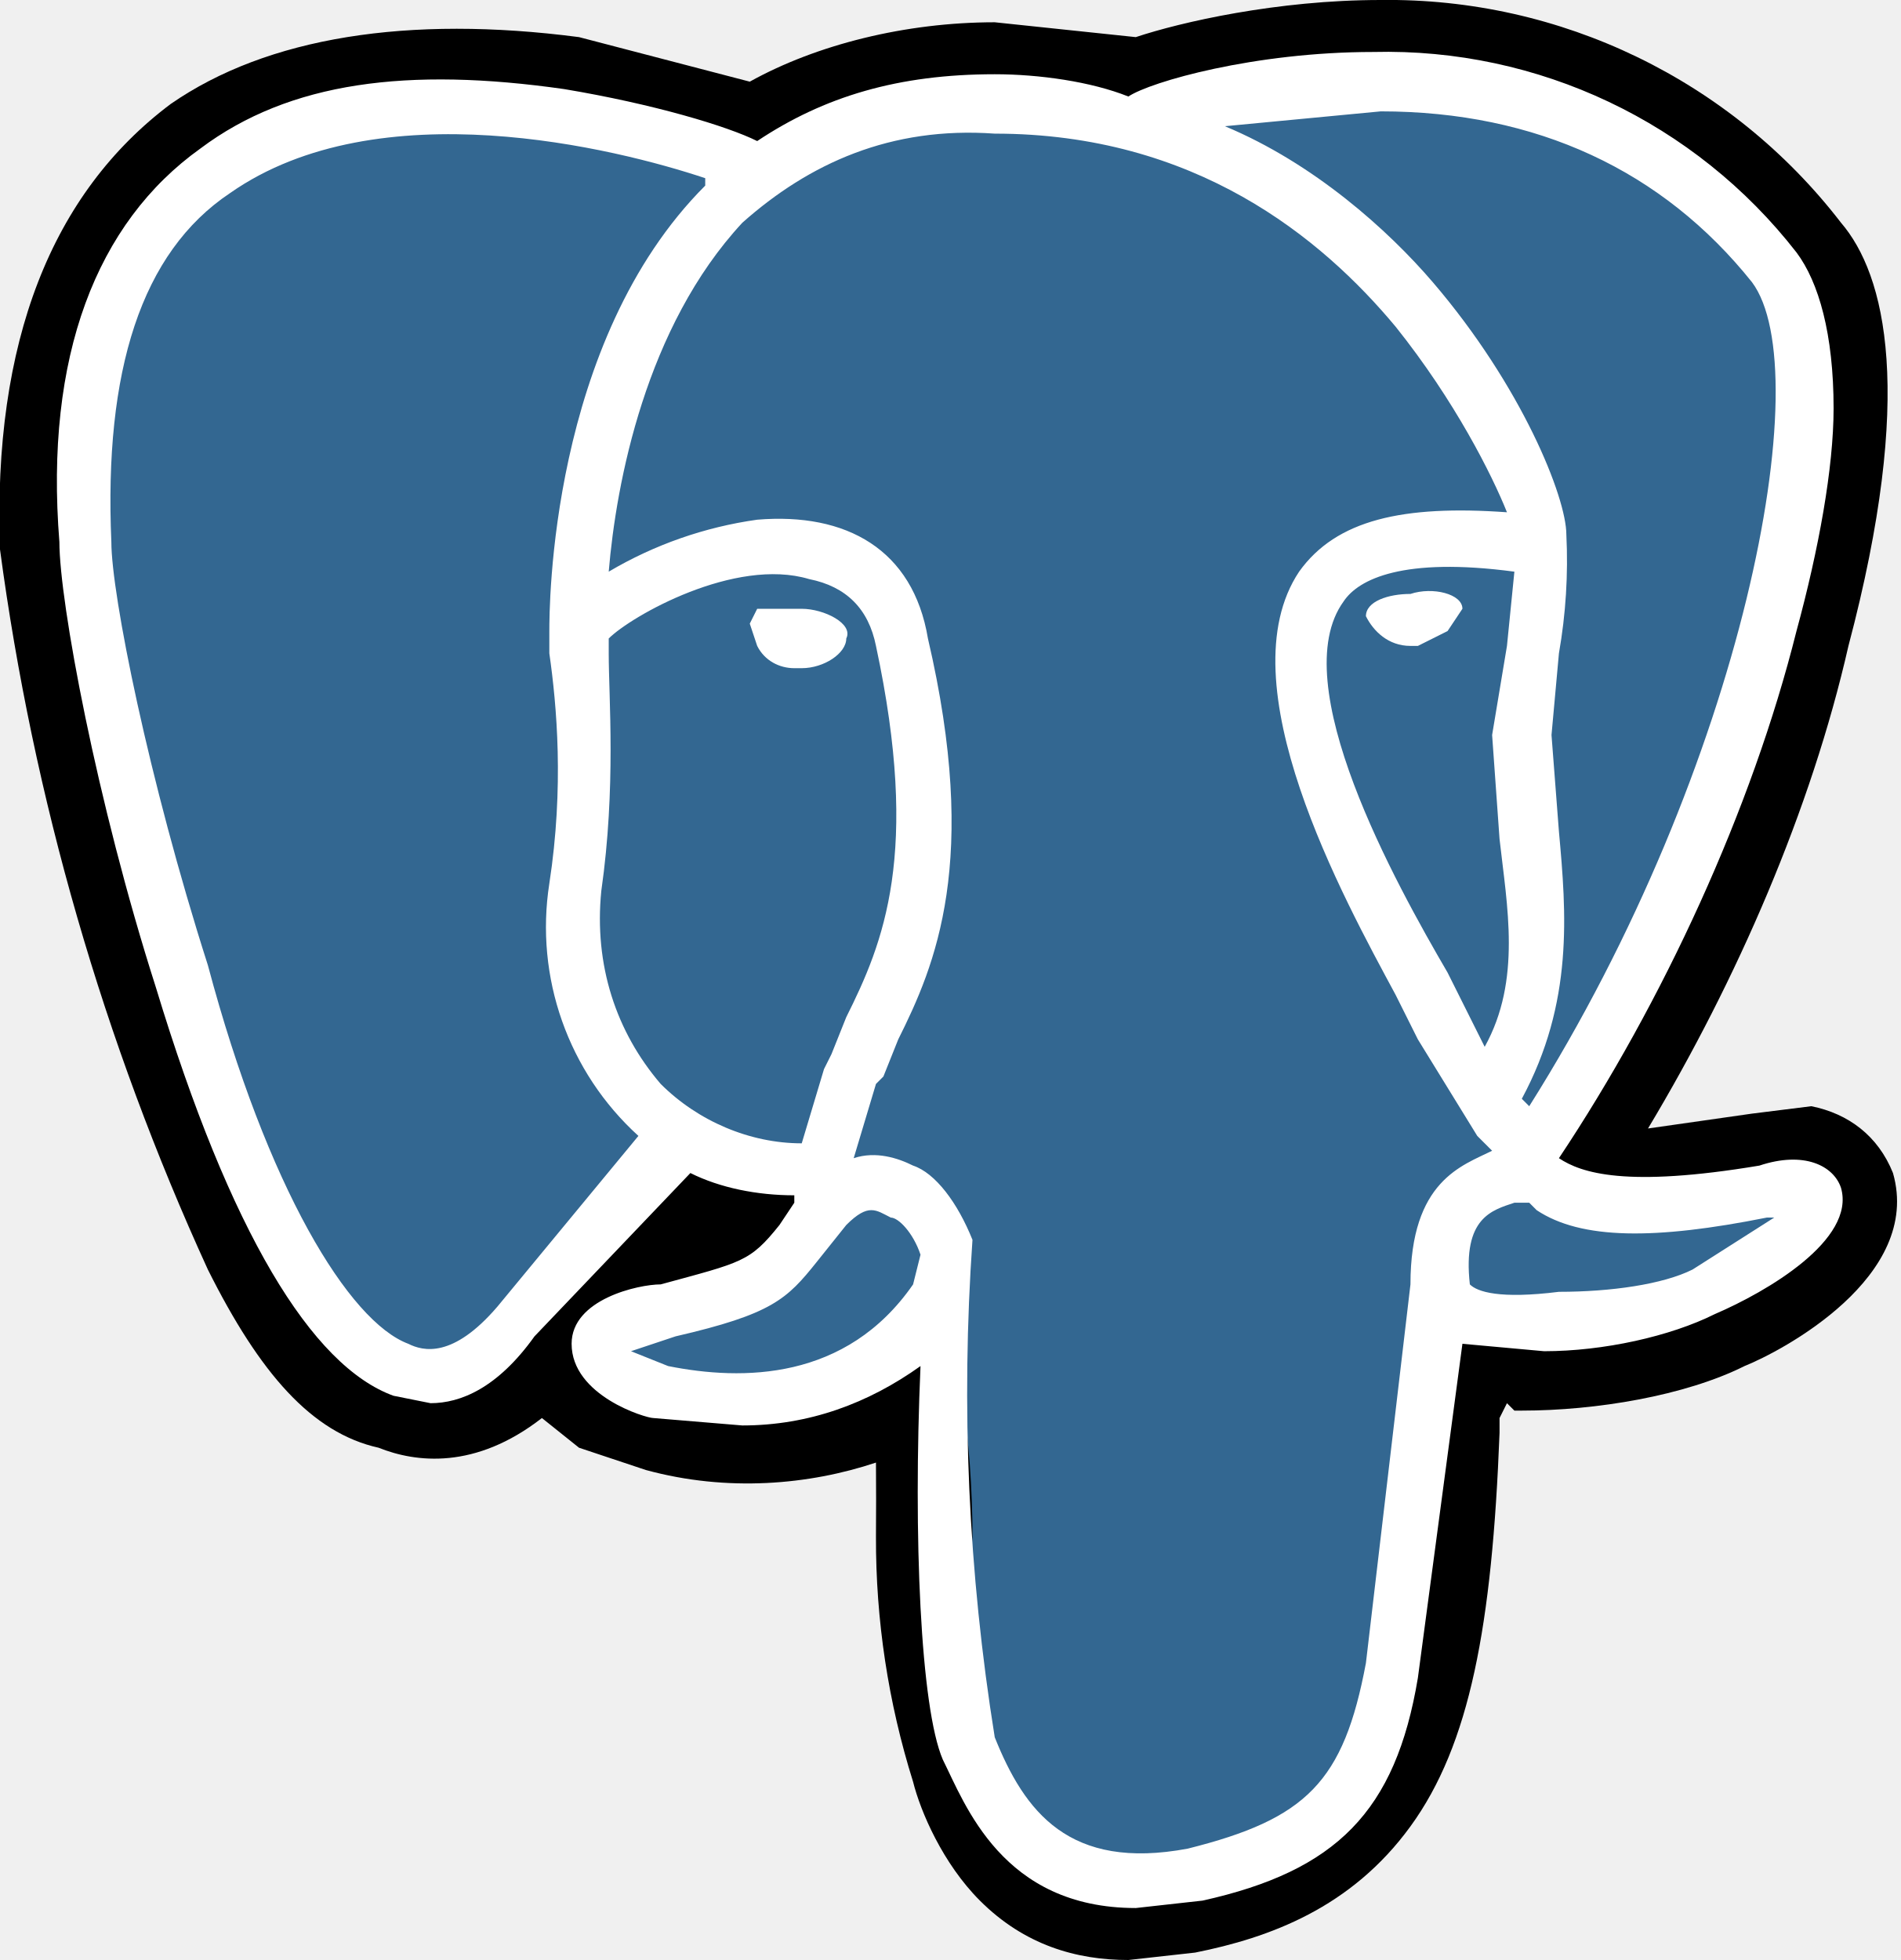
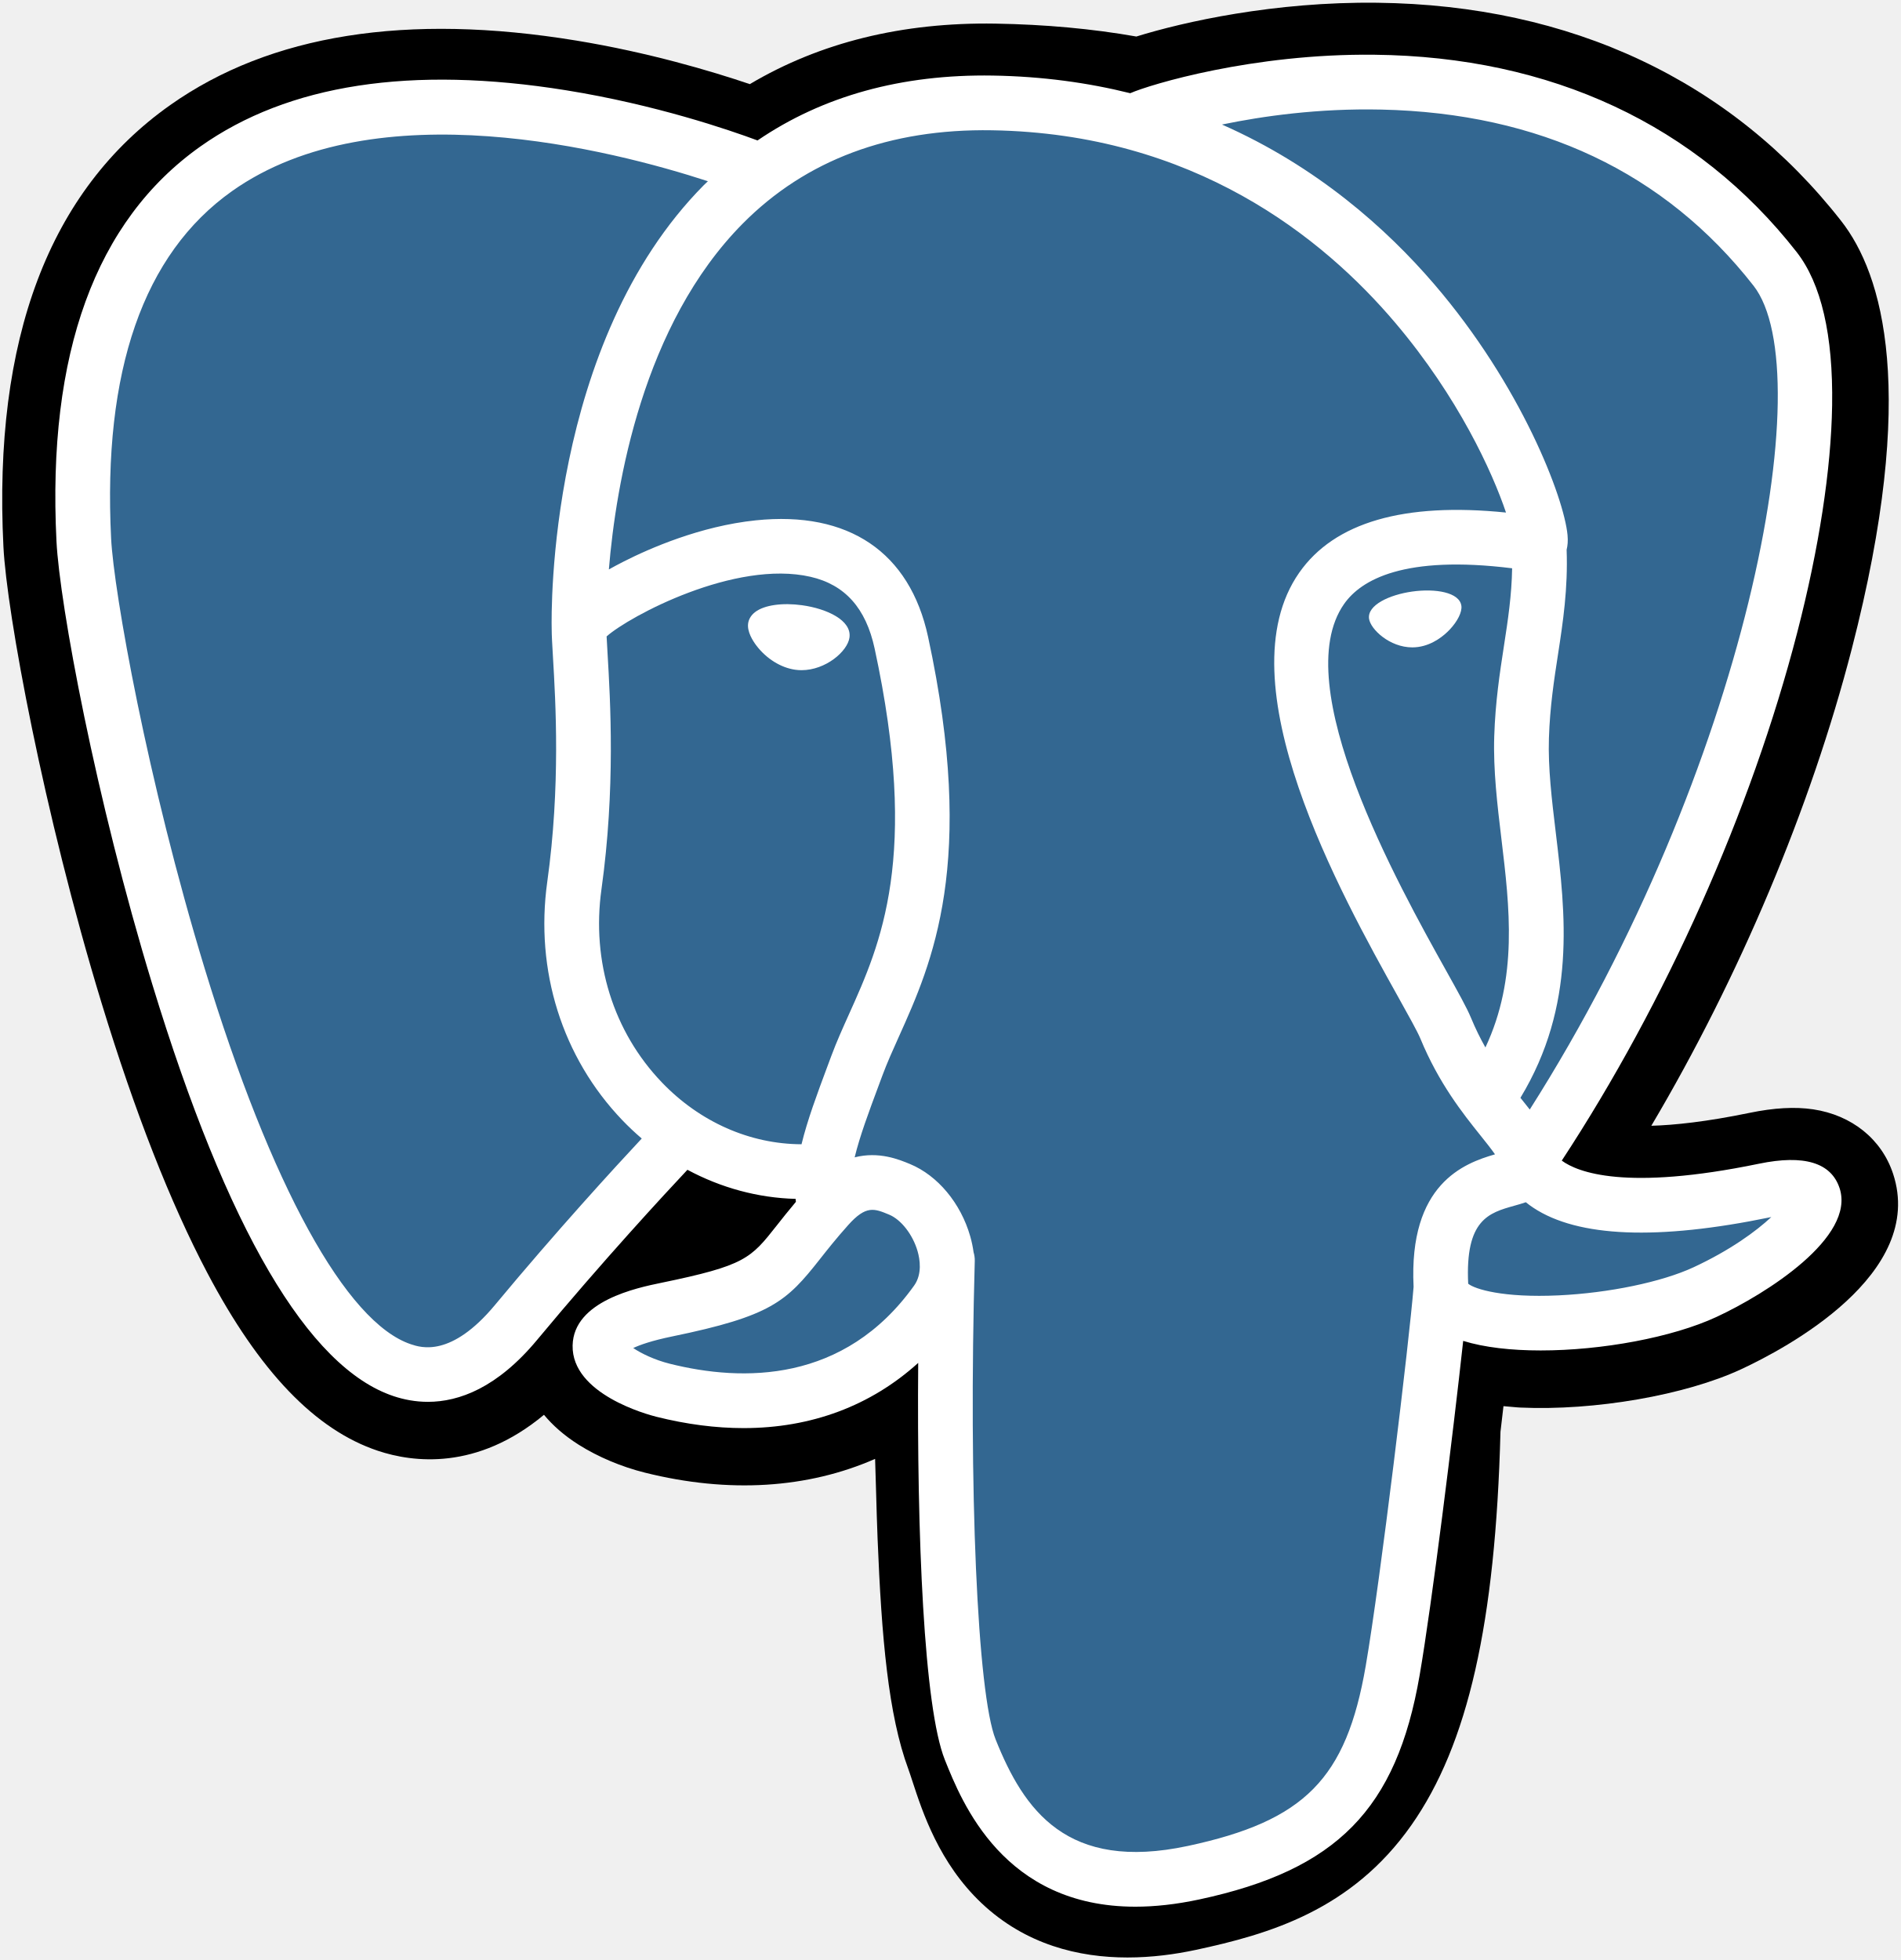
- <svg xmlns="http://www.w3.org/2000/svg" preserveAspectRatio="xMidYMid" viewBox="0 0 256 264">
-   <path d="M255 158c-2-5-6-8-11-9l-8 1-14 2c12-20 22-43 27-65 9-34 5-50-1-57a77 77 0 0 0-62-30c-14 0-27 3-33 5l-19-2c-12 0-24 3-33 8L78 5c-23-3-42 0-55 9C7 26-1 46 0 74a342 342 0 0 0 28 97c7 14 14 22 23 24 5 2 13 3 22-4l5 4 9 3c11 3 22 2 31-1a643 643 0 0 1 0 10 109 109 0 0 0 5 33c1 4 4 11 9 16 6 6 13 8 20 8l9-1c10-2 21-6 29-17s11-27 12-53v-2l1-2 1 1h1c10 0 22-2 30-6 5-2 24-12 20-26" />
-   <path d="M238 161c-30 6-32-4-32-4 32-47 45-106 33-120-31-40-84-21-85-21l-20-2c-14 0-24 4-32 10 0 0-95-40-91 49 1 19 28 143 59 106l22-26c6 4 12 6 19 5h1v5c-8 9-6 10-22 14-16 3-7 9 0 11s25 4 36-12v2c3 2 5 16 5 29-1 12-1 21 2 27 2 7 5 22 26 18 17-4 27-14 28-30 1-12 3-10 3-20l1-5c2-16 1-21 12-19l2 1c8 0 19-2 25-5 13-6 21-16 8-13" fill="#336791" />
-   <path d="M108 82h-6l-1 2 1 3c1 2 3 3 5 3h1c3 0 6-2 6-4 1-2-3-4-6-4M197 82c0-2-4-3-7-2-3 0-6 1-6 3 1 2 3 4 6 4h1l4-2 2-3" fill="#FFF" />
-   <path d="M248 160c-1-3-5-5-11-3-18 3-24 1-27-1 14-21 26-47 32-71 3-11 5-22 5-30 0-10-2-17-5-21a70 70 0 0 0-57-27c-16 0-30 4-33 6-5-2-12-3-18-3-13 0-23 3-32 9-4-2-14-5-26-7-21-3-37-1-49 8C13 30 6 48 8 73c0 8 5 35 13 60 10 33 21 51 32 55l5 1c4 0 9-2 14-9l21-22c4 2 9 3 14 3v1l-2 3c-4 5-5 5-16 8-3 0-12 2-12 8 0 7 10 10 11 10l12 1c9 0 17-3 24-8-1 23 0 46 3 53 3 6 8 20 26 20l9-1c18-4 26-12 29-30l6-45 11 1c8 0 17-2 23-5 7-3 19-10 17-17Zm-44-83-1 10-2 12 1 14c1 9 3 19-2 28l-2-4-3-6c-7-12-22-39-14-50 2-3 8-6 23-4Zm-18-62c21 0 38 8 50 23 9 12-1 65-30 111l-1-1c7-13 6-25 5-36l-1-13 1-11a72 72 0 0 0 1-16c0-5-6-20-18-34-6-7-16-16-28-21l21-2ZM67 176c-6 7-10 6-12 5-8-3-19-21-27-51-8-25-13-50-13-57-1-23 4-39 16-47 20-14 52-6 64-2v1C74 46 74 82 74 85v3c1 7 2 18 0 31a38 38 0 0 0 12 34l-19 23Zm22-30c-6-7-9-16-8-26 2-14 1-26 1-32v-2c3-3 17-11 27-8 5 1 8 4 9 9 6 28 1 40-4 50l-2 5-1 2-3 10c-7 0-14-3-19-8Zm1 38-5-2 6-2c13-3 15-5 19-10l4-5c3-3 4-2 6-1 1 0 3 2 4 5l-1 4c-9 13-23 13-33 11Zm70 65c-16 3-22-5-26-15a293 293 0 0 1-3-67c-2-5-5-9-8-10-2-1-5-2-8-1l3-10 1-1 2-5c5-10 11-24 4-54-2-12-11-17-23-16a54 54 0 0 0-20 7c1-12 5-33 18-47 9-8 20-13 34-12 27 0 44 14 54 26 8 10 13 20 15 25-14-1-23 1-28 8-10 15 6 44 13 57l3 6 8 13 2 2c-4 2-11 4-11 18l-6 51c-3 16-8 21-24 25Zm68-78c-4 2-11 3-18 3-8 1-11 0-12-1-1-9 3-10 6-11h2l1 1c6 4 16 4 31 1h1l-11 7Z" fill="#FFF" />
+ <svg xmlns="http://www.w3.org/2000/svg" height="264" preserveAspectRatio="xMidYMid" viewBox="0 0 256 264" width="256">
+   <path d="m255.008 158.086c-1.535-4.648-5.556-7.886-10.756-8.664-2.452-.366-5.26-.21-8.583.475-5.792 1.195-10.089 1.65-13.224 1.738 11.836-19.985 21.461-42.776 27.002-64.229 8.959-34.688 4.172-50.491-1.423-57.64-14.807-18.919-36.409-29.083-62.472-29.395-13.902-.17-26.108 2.575-32.474 4.549-5.928-1.045-12.303-1.629-18.991-1.738-12.536-.2-23.613 2.533-33.078 8.149-5.241-1.771-13.65-4.269-23.362-5.864-22.843-3.75-41.252-.828-54.718 8.685-16.306 11.518-23.865 31.53-22.467 59.48.443 8.874 5.408 35.874 13.224 61.48 4.492 14.717 9.282 26.94 14.237 36.33 7.027 13.315 14.545 21.156 22.986 23.972 4.732 1.577 13.327 2.68 22.369-4.849 1.146 1.387 2.674 2.766 4.704 4.047 2.577 1.625 5.728 2.953 8.874 3.74 11.341 2.836 21.965 2.126 31.027-1.848.056 1.612.099 3.152.135 4.481.06 2.157.119 4.272.199 6.25.537 13.375 1.447 23.774 4.143 31.049.148.401.347 1.01.558 1.657 1.344 4.118 3.594 11.012 9.315 16.412 5.926 5.592 13.093 7.308 19.656 7.308 3.292 0 6.433-.432 9.188-1.022 9.821-2.104 20.974-5.311 29.042-16.798 7.627-10.86 11.336-27.217 12.007-52.991.087-.728.167-1.424.245-2.088.052-.448.105-.905.159-1.362l1.797.158.463.031c10.002.456 22.232-1.665 29.743-5.154 5.935-2.755 24.954-12.795 20.476-26.351" />
+   <path d="m237.906 160.722c-29.74 6.135-31.784-3.935-31.784-3.935 31.4-46.593 44.527-105.736 33.199-120.211-30.903-39.485-84.398-20.811-85.291-20.326l-.287.051c-5.876-1.22-12.451-1.946-19.841-2.067-13.457-.221-23.664 3.528-31.41 9.402 0 0-95.43-39.313-90.992 49.444.944 18.883 27.064 142.873 58.218 105.422 11.387-13.695 22.389-25.274 22.389-25.274 5.465 3.63 12.007 5.482 18.865 4.817l.533-.452c-.166 1.7-.09 3.363.213 5.332-8.026 8.967-5.667 10.542-21.712 13.844-16.234 3.346-6.697 9.302-.471 10.859 7.549 1.888 25.013 4.562 36.813-11.957l-.471 1.885c3.145 2.519 5.353 16.383 4.983 28.952-.37 12.569-.617 21.198 1.861 27.938s4.947 21.905 26.039 17.386c17.624-3.777 26.756-13.564 28.027-29.889.902-11.606 2.942-9.891 3.071-20.267l1.637-4.912c1.887-15.733.3-20.809 11.158-18.448l2.639.232c7.992.364 18.451-1.285 24.59-4.139 13.219-6.135 21.058-16.377 8.025-13.686z" fill="#336791" />
+   <g fill="#fff">
+     <path d="m108.076 81.525c-2.679-.373-5.107-.028-6.335.902-.691.523-.905 1.129-.962 1.547-.154 1.105.62 2.326 1.096 2.957 1.346 1.784 3.312 3.01 5.258 3.28.282.039.562.058.841.058 3.246 0 6.196-2.527 6.456-4.392.325-2.336-3.066-3.893-6.354-4.351" />
+     <path d="m196.86 81.599h-.001c-.255-1.831-3.514-2.353-6.606-1.923-3.087.43-6.082 1.824-5.832 3.659.201 1.427 2.777 3.864 5.828 3.863.257 0 .517-.017.779-.054 2.036-.282 3.53-1.575 4.24-2.321 1.081-1.135 1.706-2.402 1.592-3.225" />
+     <path d="m247.802 160.025c-1.134-3.429-4.784-4.533-10.848-3.28-18.005 3.716-24.453 1.142-26.571-.417 13.995-21.321 25.508-47.092 31.719-71.137 2.943-11.39 4.568-21.968 4.7-30.589.147-9.464-1.464-16.418-4.789-20.666-13.402-17.125-33.072-26.311-56.882-26.564-16.369-.184-30.199 4.006-32.88 5.183-5.646-1.404-11.801-2.266-18.502-2.376-12.289-.199-22.91 2.743-31.704 8.739-3.82-1.421-13.692-4.81-25.764-6.755-20.873-3.361-37.458-.815-49.294 7.571-14.123 10.006-20.643 27.892-19.38 53.159.425 8.502 5.268 34.653 12.913 59.699 10.062 32.964 20.999 51.625 32.508 55.463 1.347.449 2.901.764 4.613.764 4.198 0 9.345-1.893 14.7-8.33 8.895-10.701 17.2-19.668 20.261-22.926 4.524 2.429 9.493 3.784 14.577 3.92.009.133.022.266.034.398-1.02 1.21-1.856 2.27-2.569 3.175-3.522 4.471-4.255 5.401-15.592 7.736-3.225.665-11.791 2.431-11.916 8.434-.137 6.56 10.124 9.315 11.294 9.607 4.074 1.02 7.999 1.523 11.742 1.523 9.104-.001 17.114-2.992 23.517-8.781-.197 23.386.778 46.43 3.586 53.451 2.299 5.747 7.918 19.795 25.664 19.794 2.603 0 5.47-.303 8.623-.978 18.521-3.971 26.563-12.157 29.675-30.203 1.665-9.645 4.522-32.676 5.866-45.03 2.836.884 6.488 1.289 10.435 1.289 8.232 0 17.731-1.749 23.688-4.514 6.691-3.107 18.768-10.734 16.578-17.36zm-44.106-83.481c-.061 3.647-.563 6.958-1.096 10.414-.572 3.717-1.165 7.56-1.314 12.225-.147 4.54.42 9.26.968 13.825 1.108 9.22 2.245 18.712-2.157 28.078-.684-1.215-1.344-2.54-1.95-4.008-.547-1.326-1.735-3.456-3.379-6.405-6.399-11.476-21.385-38.349-13.713-49.315 2.284-3.265 8.083-6.62 22.64-4.814zm-17.644-61.786c21.334.471 38.209 8.452 50.158 23.72 9.164 11.711-.927 64.998-30.14 110.969-.289-.367-.582-.737-.886-1.116-.121-.152-.245-.306-.37-.462 7.549-12.467 6.072-24.802 4.759-35.738-.54-4.488-1.049-8.727-.92-12.708.134-4.221.692-7.84 1.232-11.34.664-4.314 1.339-8.776 1.152-14.037.139-.552.195-1.204.122-1.978-.475-5.046-6.235-20.144-17.976-33.811-6.421-7.474-15.787-15.839-28.574-21.482 5.5-1.14 13.022-2.203 21.443-2.015zm-119.378 161.02c-5.9 7.094-9.975 5.734-11.314 5.288-8.731-2.912-18.86-21.364-27.791-50.624-7.728-25.318-12.244-50.777-12.601-57.916-1.129-22.578 4.344-38.313 16.268-46.769 19.404-13.761 51.306-5.524 64.125-1.347-.184.182-.376.352-.559.536-21.035 21.244-20.536 57.541-20.485 59.759-.002.856.07 2.068.168 3.735.362 6.104 1.035 17.467-.764 30.334-1.673 11.957 2.013 23.66 10.111 32.109.838.874 1.713 1.696 2.617 2.468-3.605 3.86-11.438 12.396-19.775 22.426zm22.479-29.993c-6.527-6.809-9.49-16.281-8.133-25.989 1.9-13.593 1.198-25.431.822-31.791-.053-.89-.099-1.67-.127-2.285 3.073-2.724 17.314-10.355 27.469-8.028 4.635 1.062 7.458 4.217 8.632 9.646 6.077 28.103.805 39.816-3.431 49.228-.873 1.939-1.698 3.772-2.403 5.669l-.546 1.466c-1.382 3.706-2.668 7.152-3.465 10.424-6.937-.021-13.687-2.984-18.819-8.34zm1.065 37.9c-2.026-.506-3.848-1.385-4.917-2.114.893-.42 2.482-.991 5.238-1.559 13.337-2.746 15.397-4.684 19.895-10.395 1.032-1.309 2.201-2.794 3.819-4.601.001-.001.001-.002.002-.002 2.412-2.7 3.514-2.242 5.514-1.412 1.621.671 3.2 2.702 3.84 4.938.303 1.056.643 3.061-.47 4.62-9.396 13.156-23.088 12.987-32.921 10.526zm69.799 64.952c-16.316 3.496-22.093-4.829-25.9-14.346-2.457-6.145-3.664-33.851-2.808-64.448.011-.407-.047-.801-.159-1.17-.098-.714-.248-1.435-.456-2.162-1.275-4.452-4.379-8.176-8.104-9.72-1.48-.613-4.197-1.738-7.461-.903.696-2.868 1.904-6.106 3.212-9.613l.549-1.476c.618-1.663 1.394-3.386 2.214-5.209 4.433-9.849 10.504-23.337 3.915-53.811-2.468-11.414-10.71-16.987-23.204-15.693-7.491.775-14.343 3.797-17.761 5.53-.735.372-1.407.732-2.035 1.083.954-11.5 4.558-32.992 18.041-46.59 8.488-8.561 19.794-12.789 33.568-12.561 27.14.445 44.544 14.373 54.366 25.979 8.463 10.002 13.047 20.076 14.876 25.51-13.755-1.398-23.11 1.317-27.853 8.097-10.317 14.747 5.644 43.372 13.316 57.129 1.407 2.522 2.621 4.7 3.003 5.626 2.498 6.054 5.732 10.096 8.093 13.047.724.904 1.426 1.781 1.96 2.546-4.166 1.201-11.649 3.976-10.967 17.847-.55 6.96-4.461 39.546-6.448 51.059-2.623 15.21-8.22 20.876-23.958 24.25zm68.104-77.937c-4.26 1.978-11.389 3.461-18.161 3.779-7.48.351-11.288-.838-12.183-1.569-.421-8.644 2.797-9.547 6.202-10.503.535-.151 1.057-.297 1.561-.473.313.255.656.508 1.032.756 6.012 3.968 16.736 4.396 31.874 1.272.056-.012.111-.022.166-.034-2.041 1.909-5.536 4.471-10.49 6.772z" />
+   </g>
</svg>
